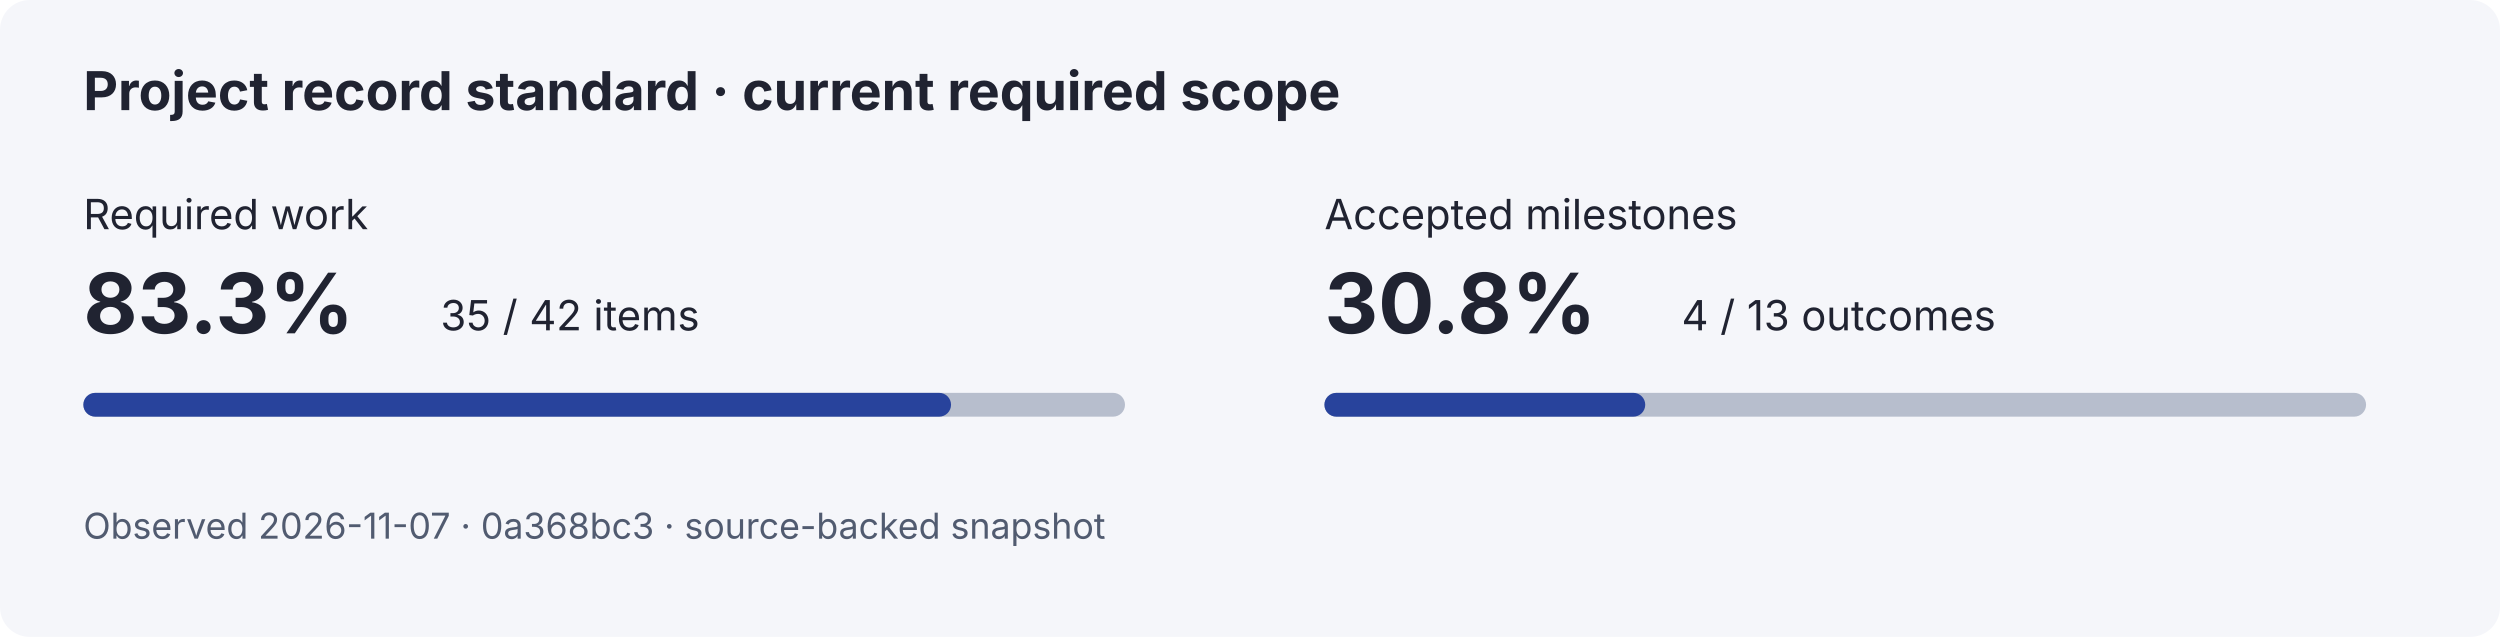
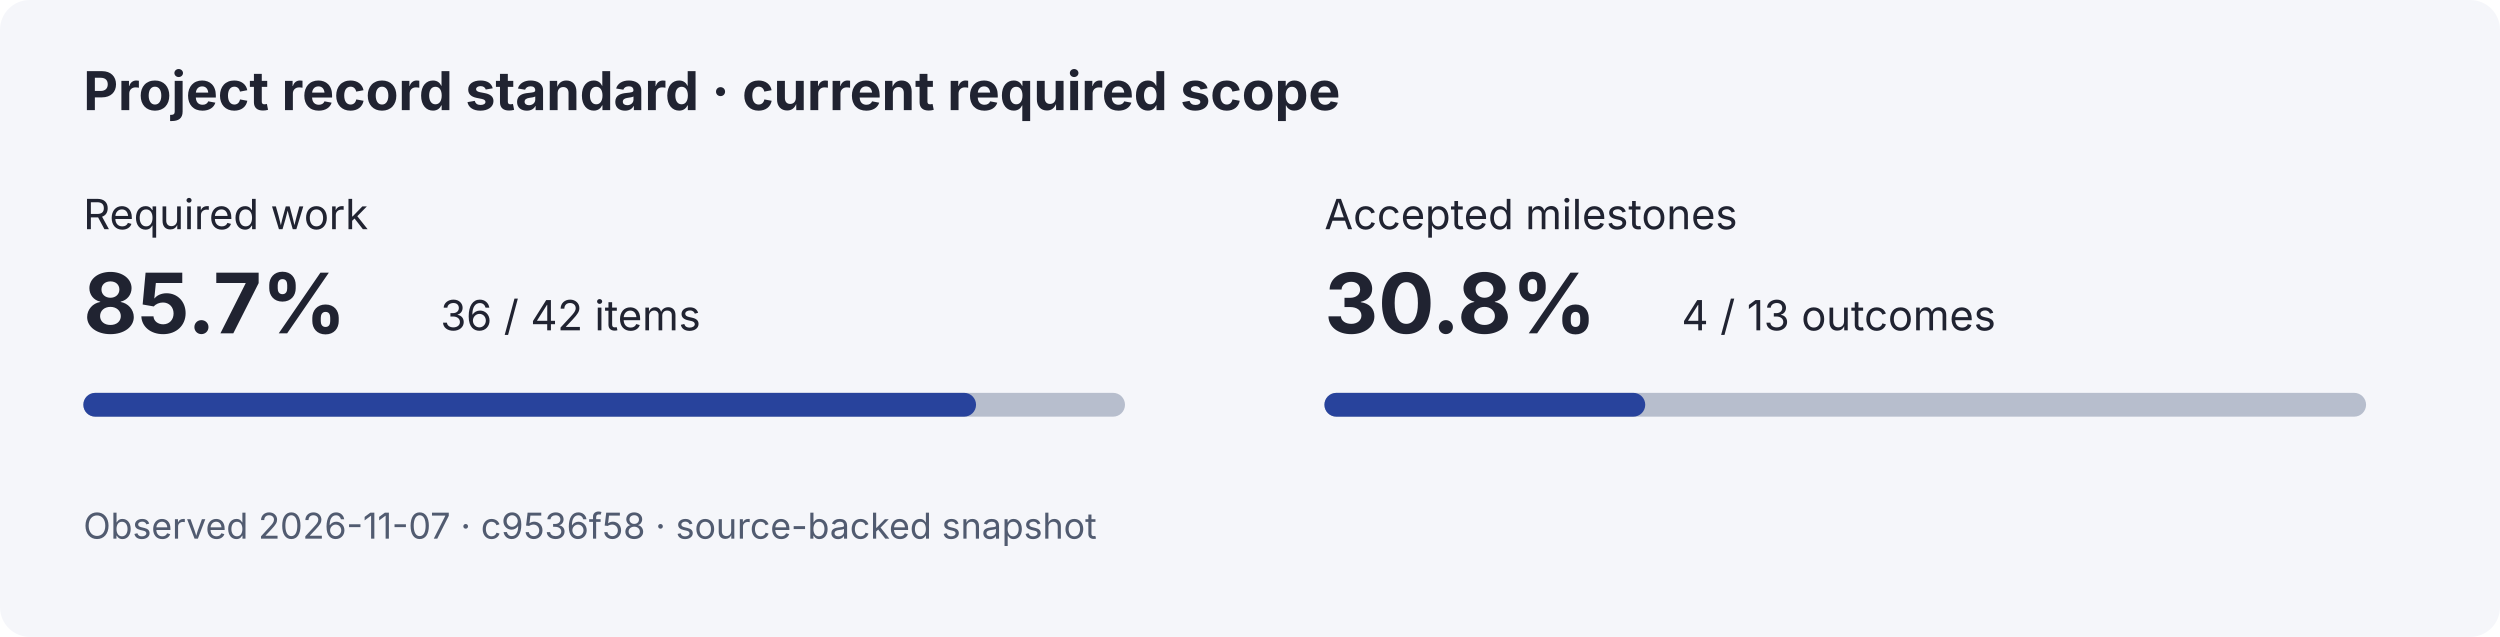
<svg xmlns="http://www.w3.org/2000/svg" role="img" aria-labelledby="title desc" viewBox="0 0 840 214">
  <rect width="840" height="214" rx="10" fill="#F5F6FA" />
  <g font-family="system-ui, -apple-system, sans-serif" fill="#202331">
    <text x="28" y="37" font-size="18" font-weight="700">Project record standard · current required scope</text>
    <text x="28" y="77" font-size="14">Required work</text>
-     <text x="28" y="112" font-size="28" font-weight="700">83.3%</text>
-     <text x="148" y="111" font-size="14">35 / 42 items</text>
+     <text x="28" y="112" font-size="28" font-weight="700">85.7%</text>
+     <text x="148" y="111" font-size="14">36 / 42 items</text>
    <rect x="28" y="132" width="350" height="8" rx="4" fill="#B7BECD" />
-     <rect x="28" y="132" width="291.55" height="8" rx="4" fill="#28439C" />
+     <rect x="28" y="132" width="299.95" height="8" rx="4" fill="#28439C" />
    <text x="445" y="77" font-size="14">Accepted milestones</text>
    <text x="445" y="112" font-size="28" font-weight="700">30.8%</text>
    <text x="565" y="111" font-size="14">4 / 13 outcomes</text>
    <rect x="445" y="132" width="350" height="8" rx="4" fill="#B7BECD" />
    <rect x="445" y="132" width="107.80" height="8" rx="4" fill="#28439C" />
-     <text x="28" y="181" font-size="12" fill="#515B70">Observed 2026-11-07 · 0a368bc3 · source-backed snapshot</text>
+     <text x="28" y="181" font-size="12" fill="#515B70">Observed 2026-11-07 · c9536f58 · source-backed snapshot</text>
  </g>
</svg>
